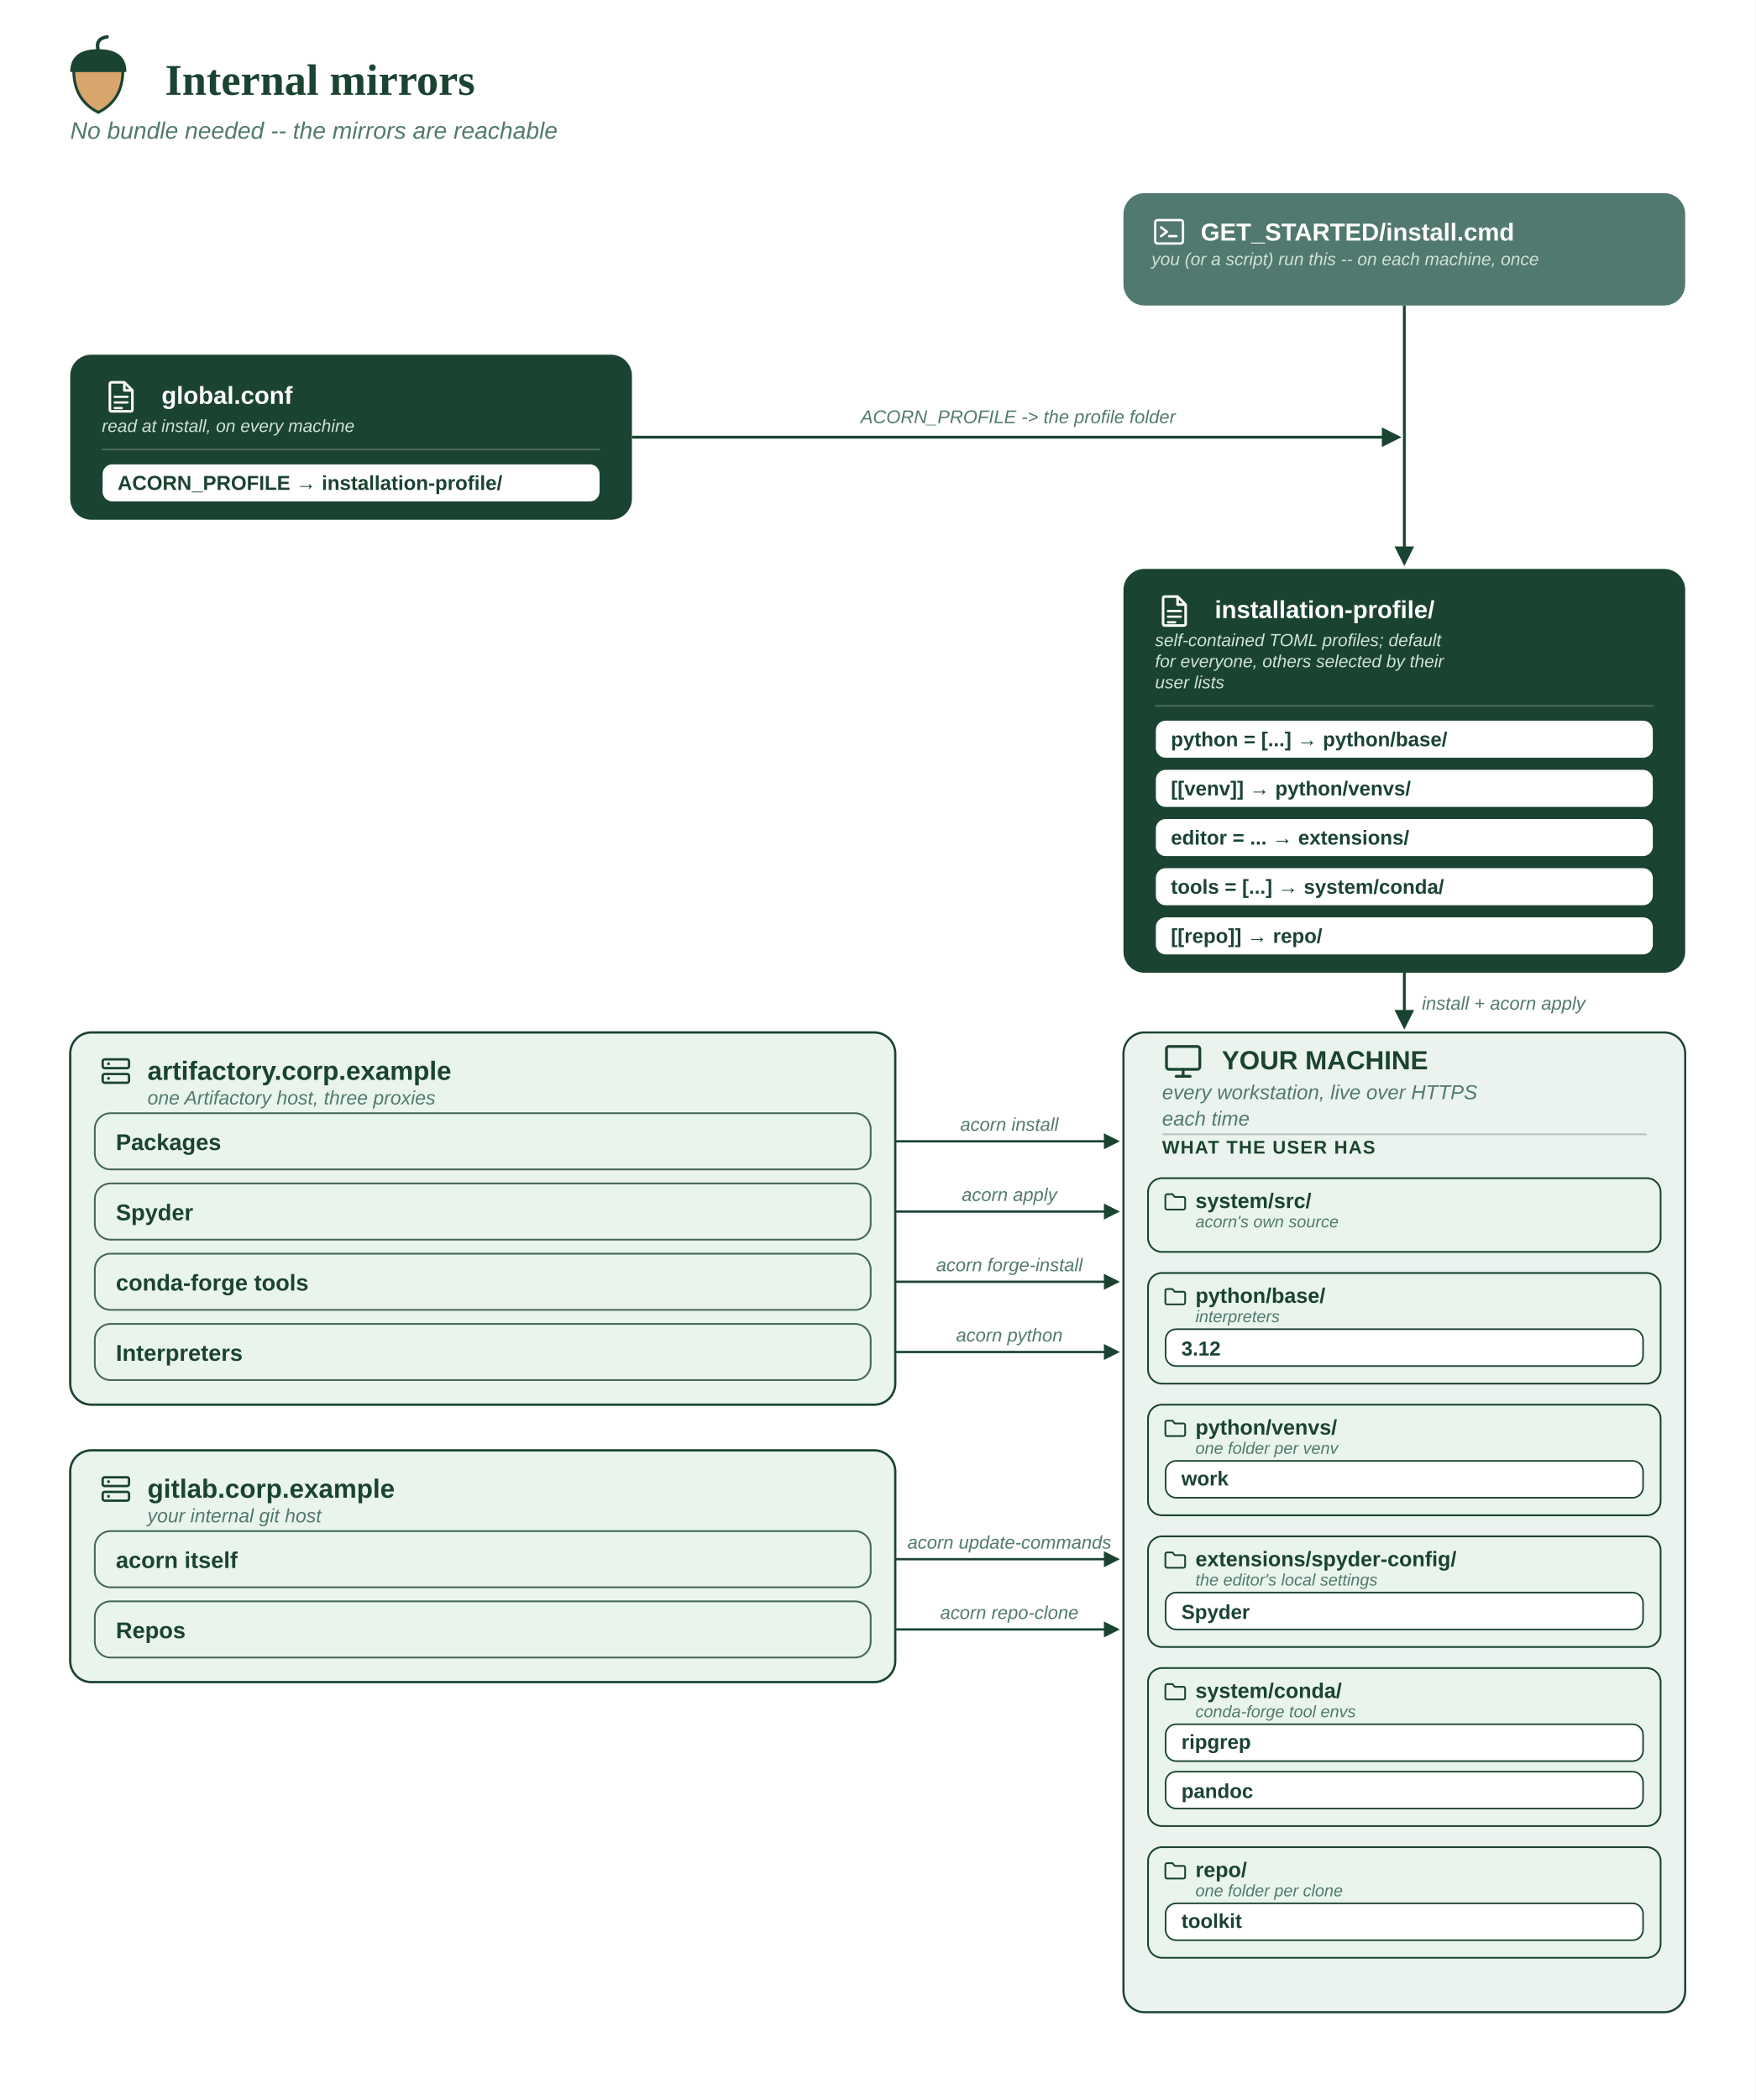
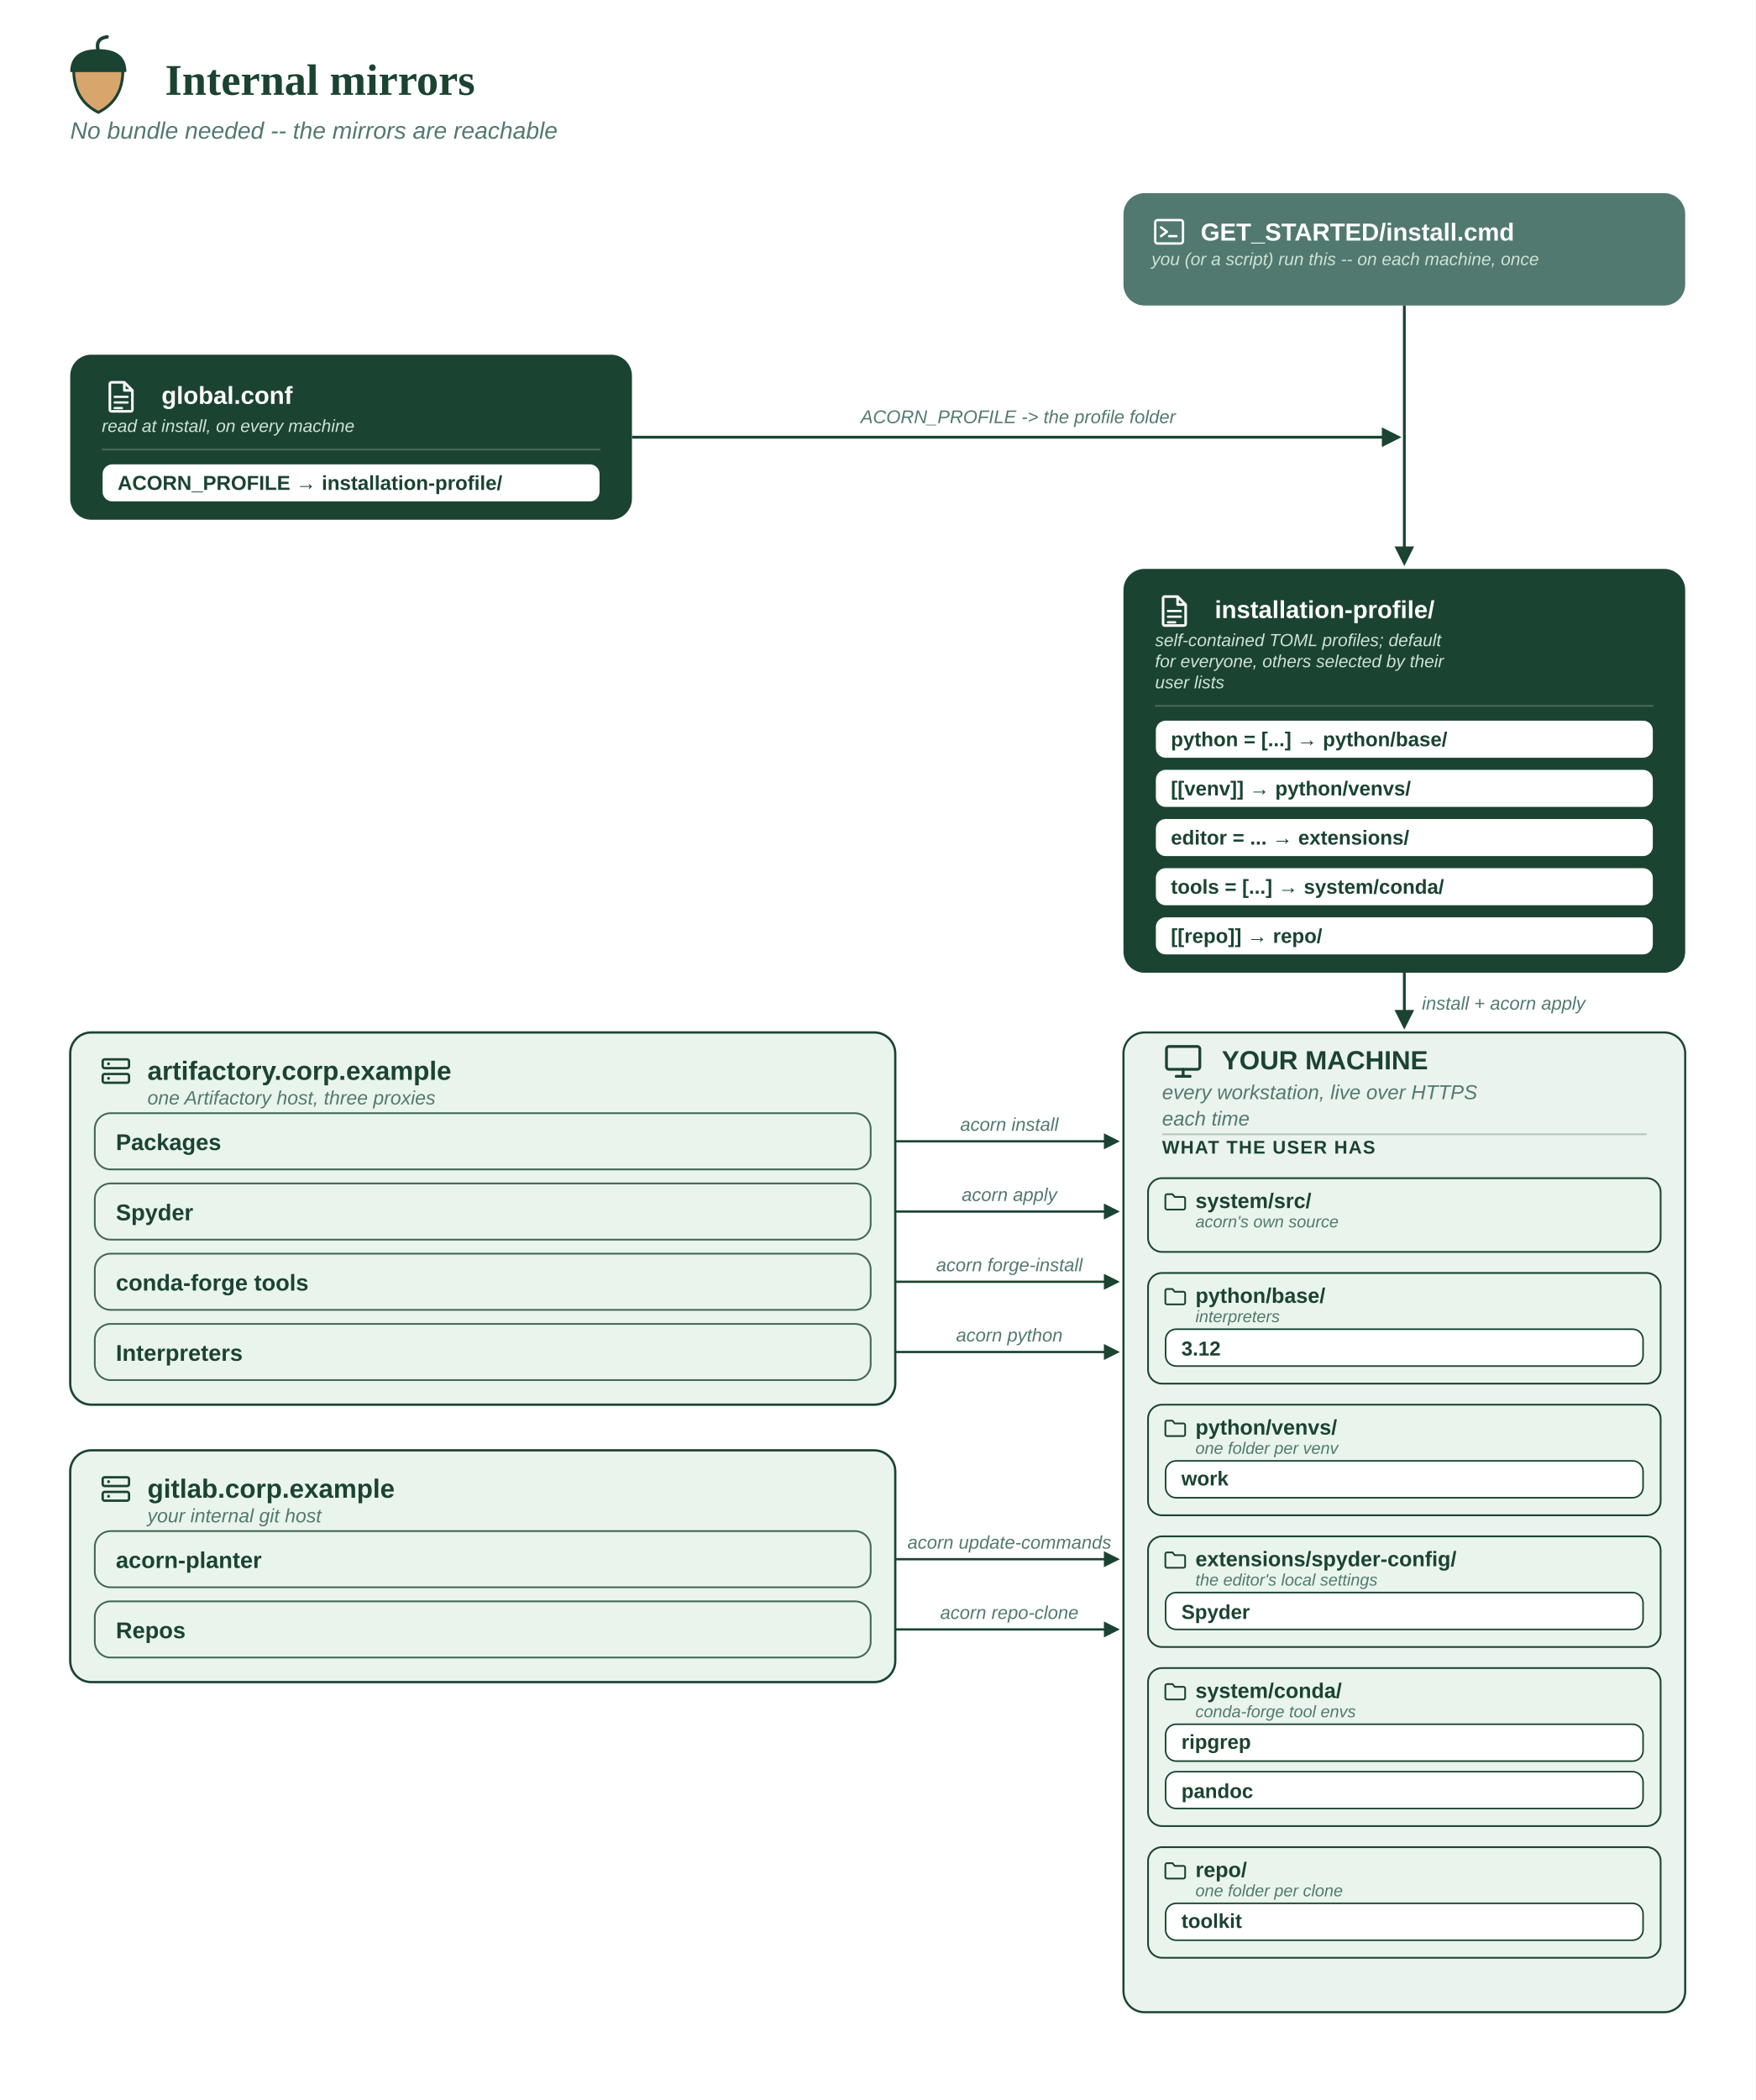
<svg xmlns="http://www.w3.org/2000/svg" viewBox="0 0 1000 1196" font-family="Arial, Helvetica, sans-serif">
  <defs>
    <defs>
      <style>
      .head  { font-family: Georgia, 'Times New Roman', serif; }
      .body  { font-family: Arial, Helvetica, sans-serif; }
      .fg    { fill: #1B4332; }
      .fw    { fill: #FFFFFF; }
      .fmute { fill: #52796F; }
    </style>
      <marker id="arrow" markerWidth="7" markerHeight="7" refX="5.5" refY="3.5" orient="auto">
        <path d="M0,0 L7,3.5 L0,7 Z" fill="#1B4332" />
      </marker>
      <symbol id="ic-cloud" viewBox="0 0 24 24">
        <path d="M6.5 18 C3.5 18 2 15.8 2 13.8 C2 11.6 3.8 10 5.8 10.1 C6.4 7.6 8.7 6 11.2 6.3 C13.6 6.6 15.4 8.6 15.5 11 C17.9 11.1 20 13 20 15.3 C20 17.4 18.2 18 17 18 Z" fill="none" stroke="currentColor" stroke-width="1.6" stroke-linejoin="round" />
      </symbol>
      <symbol id="ic-box" viewBox="0 0 24 24">
        <path d="M3 8 L12 4 L21 8 L12 12 Z" fill="none" stroke="currentColor" stroke-width="1.6" stroke-linejoin="round" />
        <path d="M3 8 V17 L12 21 V12" fill="none" stroke="currentColor" stroke-width="1.6" stroke-linejoin="round" />
        <path d="M21 8 V17 L12 21" fill="none" stroke="currentColor" stroke-width="1.6" stroke-linejoin="round" />
      </symbol>
      <symbol id="ic-server" viewBox="0 0 24 24">
        <rect x="3" y="4" width="18" height="6" rx="1.3" fill="none" stroke="currentColor" stroke-width="1.6" />
        <rect x="3" y="14" width="18" height="6" rx="1.3" fill="none" stroke="currentColor" stroke-width="1.6" />
        <circle cx="7" cy="7" r="1" fill="currentColor" />
        <circle cx="7" cy="17" r="1" fill="currentColor" />
      </symbol>
      <symbol id="ic-monitor" viewBox="0 0 24 24">
        <rect x="2.5" y="4" width="19" height="13" rx="1.4" fill="none" stroke="currentColor" stroke-width="1.6" />
        <line x1="8" y1="21" x2="16" y2="21" stroke="currentColor" stroke-width="1.6" stroke-linecap="round" />
        <line x1="12" y1="17" x2="12" y2="21" stroke="currentColor" stroke-width="1.6" stroke-linecap="round" />
      </symbol>
      <symbol id="ic-folder" viewBox="0 0 24 24">
        <path d="M3 6.5 C3 5.7 3.7 5 4.5 5 H9.5 L11.5 7.5 H19.5 C20.3 7.5 21 8.2 21 9 V17.5 C21 18.3 20.3 19 19.5 19 H4.5 C3.7 19 3 18.3 3 17.5 Z" fill="none" stroke="currentColor" stroke-width="1.6" stroke-linejoin="round" />
      </symbol>
      <symbol id="ic-doc" viewBox="0 0 24 24">
        <path d="M6 3 H14 L19 8 V20 C19 20.6 18.6 21 18 21 H6 C5.4 21 5 20.6 5 20 V4 C5 3.4 5.4 3 6 3 Z" fill="none" stroke="currentColor" stroke-width="1.6" stroke-linejoin="round" />
        <path d="M14 3 V8 H19" fill="none" stroke="currentColor" stroke-width="1.6" stroke-linejoin="round" />
        <line x1="8" y1="12" x2="16" y2="12" stroke="currentColor" stroke-width="1.4" stroke-linecap="round" />
        <line x1="8" y1="15.5" x2="16" y2="15.5" stroke="currentColor" stroke-width="1.4" stroke-linecap="round" />
        <line x1="8" y1="19" x2="12.5" y2="19" stroke="currentColor" stroke-width="1.4" stroke-linecap="round" />
      </symbol>
      <symbol id="ic-terminal" viewBox="0 0 24 24">
        <rect x="2.5" y="4" width="19" height="16" rx="1.6" fill="none" stroke="currentColor" stroke-width="1.6" />
        <path d="M6.5 9 L10.5 12 L6.5 15" fill="none" stroke="currentColor" stroke-width="1.6" stroke-linecap="round" stroke-linejoin="round" />
        <line x1="12" y1="15" x2="17" y2="15" stroke="currentColor" stroke-width="1.6" stroke-linecap="round" />
      </symbol>
    </defs>
  </defs>
  <rect x="0" y="0" width="1000" height="1196" fill="#FFFFFF" />
  <g transform="translate(40,20)">
    <path d="M2 20 Q2 37 16 44 Q30 37 30 20 Z" fill="#D8A66D" stroke="#1B4332" stroke-width="1.6" />
    <path d="M0 21 Q0 8 16 8 Q32 8 32 21 Z" fill="#1B4332" />
    <path d="M16 9 Q14 2 21 1" stroke="#1B4332" stroke-width="2" stroke-linecap="round" fill="none" />
  </g>
  <text x="94" y="54" class="head fg" font-size="25" font-weight="700">Internal mirrors</text>
  <text x="40" y="79" class="body fmute" font-size="13.5" font-style="italic">No bundle needed -- the mirrors are reachable</text>
  <rect x="640" y="110" width="320" height="64" rx="12" fill="#52796F" />
  <use href="#ic-terminal" x="656" y="122" width="20" height="20" color="#FFFFFF" />
  <text x="684" y="137" class="body fw" font-size="14.0" font-weight="700">GET_STARTED/install.cmd</text>
  <text x="656" y="151" class="body" fill="#CFE3D6" font-size="10" font-style="italic">you (or a script) run this -- on each machine, once</text>
  <line x1="800" y1="174" x2="800" y2="320" stroke="#1B4332" stroke-width="1.6" marker-end="url(#arrow)" />
  <rect x="40" y="202" width="320" height="94" rx="12" fill="#1B4332" />
  <use href="#ic-doc" x="58" y="215" width="22" height="22" color="#FFFFFF" />
  <text x="92" y="230" class="body fw" font-size="14" font-weight="700">global.conf</text>
  <text x="58" y="246" class="body" fill="#CFE3D6" font-size="10" font-style="italic">read at install, on every machine</text>
  <line x1="58" y1="256" x2="342" y2="256" stroke="#FFFFFF" stroke-width="1" opacity="0.2" />
  <rect x="58" y="264" width="284" height="22" rx="6" fill="#FFFFFF" stroke="#1B4332" stroke-width="0.9" />
  <text x="67" y="279" class="body fg" font-size="11.5" font-weight="600">ACORN_PROFILE  →  installation-profile/</text>
  <line x1="360" y1="249" x2="796" y2="249" stroke="#1B4332" stroke-width="1.6" marker-end="url(#arrow)" />
  <text x="580" y="241" text-anchor="middle" class="body fmute" font-size="10.5" font-style="italic">ACORN_PROFILE -&gt; the profile folder</text>
  <rect x="640" y="324" width="320" height="230" rx="12" fill="#1B4332" />
  <use href="#ic-doc" x="658" y="337" width="22" height="22" color="#FFFFFF" />
  <text x="692" y="352" class="body fw" font-size="14.0" font-weight="700">installation-profile/</text>
  <text x="658" y="368" class="body" fill="#CFE3D6" font-size="10" font-style="italic">self-contained TOML profiles; default</text>
  <text x="658" y="380" class="body" fill="#CFE3D6" font-size="10" font-style="italic">for everyone, others selected by their</text>
  <text x="658" y="392" class="body" fill="#CFE3D6" font-size="10" font-style="italic">user lists</text>
  <line x1="658" y1="402" x2="942" y2="402" stroke="#FFFFFF" stroke-width="1" opacity="0.2" />
  <rect x="658" y="410" width="284" height="22" rx="6" fill="#FFFFFF" stroke="#1B4332" stroke-width="0.9" />
  <text x="667" y="425" class="body fg" font-size="11.5" font-weight="600">python = [...]  →  python/base/</text>
  <rect x="658" y="438" width="284" height="22" rx="6" fill="#FFFFFF" stroke="#1B4332" stroke-width="0.9" />
  <text x="667" y="453" class="body fg" font-size="11.5" font-weight="600">[[venv]]  →  python/venvs/</text>
  <rect x="658" y="466" width="284" height="22" rx="6" fill="#FFFFFF" stroke="#1B4332" stroke-width="0.9" />
  <text x="667" y="481" class="body fg" font-size="11.5" font-weight="600">editor = ...  →  extensions/</text>
  <rect x="658" y="494" width="284" height="22" rx="6" fill="#FFFFFF" stroke="#1B4332" stroke-width="0.9" />
  <text x="667" y="509" class="body fg" font-size="11.5" font-weight="600">tools = [...]  →  system/conda/</text>
  <rect x="658" y="522" width="284" height="22" rx="6" fill="#FFFFFF" stroke="#1B4332" stroke-width="0.9" />
  <text x="667" y="537" class="body fg" font-size="11.5" font-weight="600">[[repo]]  →  repo/</text>
  <line x1="800" y1="554" x2="800" y2="584" stroke="#1B4332" stroke-width="1.6" marker-end="url(#arrow)" />
  <text x="810" y="575" class="body fmute" font-size="10.5" font-style="italic">install + acorn apply</text>
  <rect x="640" y="588" width="320" height="558" rx="12" fill="#EAF3EE" stroke="#1B4332" stroke-width="1.2" />
  <use href="#ic-monitor" x="662" y="592" width="24" height="24" color="#1B4332" />
  <text x="696" y="609" class="body fg" font-size="15" font-weight="700">YOUR MACHINE</text>
  <text x="662" y="626" class="body fmute" font-size="11.5" font-style="italic">every workstation, live over HTTPS</text>
  <text x="662" y="641" class="body fmute" font-size="11.5" font-style="italic">each time</text>
  <line x1="662" y1="646" x2="938" y2="646" stroke="#1B4332" stroke-width="1" opacity="0.25" />
  <text x="662" y="657" class="body fg" font-size="10.5" font-weight="700" letter-spacing="0.6">WHAT THE USER HAS</text>
  <rect x="654" y="671" width="292" height="42" rx="8" fill="#E9F5EC" stroke="#1B4332" stroke-width="1" />
  <use href="#ic-folder" x="662" y="677" width="15" height="15" color="#1B4332" />
  <text x="681" y="688" class="body fg" font-size="12.0" font-weight="700">system/src/</text>
  <text x="681" y="699" class="body fmute" font-size="9.5" font-style="italic">acorn's own source</text>
  <rect x="654" y="725" width="292" height="63" rx="8" fill="#E9F5EC" stroke="#1B4332" stroke-width="1" />
  <use href="#ic-folder" x="662" y="731" width="15" height="15" color="#1B4332" />
  <text x="681" y="742" class="body fg" font-size="12.0" font-weight="700">python/base/</text>
  <text x="681" y="753" class="body fmute" font-size="9.5" font-style="italic">interpreters</text>
  <rect x="664" y="757" width="272" height="21" rx="6" fill="#FFFFFF" stroke="#1B4332" stroke-width="0.9" />
  <text x="673" y="772" class="body fg" font-size="11.5" font-weight="600">3.12</text>
  <rect x="654" y="800" width="292" height="63" rx="8" fill="#E9F5EC" stroke="#1B4332" stroke-width="1" />
  <use href="#ic-folder" x="662" y="806" width="15" height="15" color="#1B4332" />
  <text x="681" y="817" class="body fg" font-size="12.0" font-weight="700">python/venvs/</text>
  <text x="681" y="828" class="body fmute" font-size="9.5" font-style="italic">one folder per venv</text>
  <rect x="664" y="832" width="272" height="21" rx="6" fill="#FFFFFF" stroke="#1B4332" stroke-width="0.9" />
  <text x="673" y="846" class="body fg" font-size="11.5" font-weight="600">work</text>
  <rect x="654" y="875" width="292" height="63" rx="8" fill="#E9F5EC" stroke="#1B4332" stroke-width="1" />
  <use href="#ic-folder" x="662" y="881" width="15" height="15" color="#1B4332" />
  <text x="681" y="892" class="body fg" font-size="12.0" font-weight="700">extensions/spyder-config/</text>
  <text x="681" y="903" class="body fmute" font-size="9.5" font-style="italic">the editor's local settings</text>
  <rect x="664" y="907" width="272" height="21" rx="6" fill="#FFFFFF" stroke="#1B4332" stroke-width="0.9" />
  <text x="673" y="922" class="body fg" font-size="11.5" font-weight="600">Spyder</text>
  <rect x="654" y="950" width="292" height="90" rx="8" fill="#E9F5EC" stroke="#1B4332" stroke-width="1" />
  <use href="#ic-folder" x="662" y="956" width="15" height="15" color="#1B4332" />
  <text x="681" y="967" class="body fg" font-size="12.0" font-weight="700">system/conda/</text>
  <text x="681" y="978" class="body fmute" font-size="9.5" font-style="italic">conda-forge tool envs</text>
  <rect x="664" y="982" width="272" height="21" rx="6" fill="#FFFFFF" stroke="#1B4332" stroke-width="0.9" />
  <text x="673" y="996" class="body fg" font-size="11.5" font-weight="600">ripgrep</text>
  <rect x="664" y="1009" width="272" height="21" rx="6" fill="#FFFFFF" stroke="#1B4332" stroke-width="0.9" />
  <text x="673" y="1024" class="body fg" font-size="11.5" font-weight="600">pandoc</text>
  <rect x="654" y="1052" width="292" height="63" rx="8" fill="#E9F5EC" stroke="#1B4332" stroke-width="1" />
  <use href="#ic-folder" x="662" y="1058" width="15" height="15" color="#1B4332" />
  <text x="681" y="1069" class="body fg" font-size="12.0" font-weight="700">repo/</text>
  <text x="681" y="1080" class="body fmute" font-size="9.5" font-style="italic">one folder per clone</text>
  <rect x="664" y="1084" width="272" height="21" rx="6" fill="#FFFFFF" stroke="#1B4332" stroke-width="0.9" />
  <text x="673" y="1098" class="body fg" font-size="11.5" font-weight="600">toolkit</text>
  <rect x="40" y="588" width="470" height="212" rx="12" fill="#E9F5EC" stroke="#1B4332" stroke-width="1.3" />
  <use href="#ic-server" x="56" y="600" width="20" height="20" color="#1B4332" />
  <text x="84" y="615" class="body fg" font-size="15.0" font-weight="700">artifactory.corp.example</text>
  <text x="84" y="629" class="body fmute" font-size="11.0" font-style="italic">one Artifactory host, three proxies</text>
  <rect x="54" y="634" width="442" height="32" rx="9" fill="#E9F5EC" stroke="#1B4332" stroke-width="1" opacity="0.8" />
  <text x="66" y="655" class="body fg" font-size="13.0" font-weight="700">Packages</text>
  <line x1="510" y1="650" x2="636" y2="650" stroke="#1B4332" stroke-width="1.3" marker-end="url(#arrow)" />
  <text x="575" y="644" text-anchor="middle" class="body fmute" font-size="10.5" font-style="italic">acorn install</text>
  <rect x="54" y="674" width="442" height="32" rx="9" fill="#E9F5EC" stroke="#1B4332" stroke-width="1" opacity="0.8" />
  <text x="66" y="695" class="body fg" font-size="13.0" font-weight="700">Spyder</text>
  <line x1="510" y1="690" x2="636" y2="690" stroke="#1B4332" stroke-width="1.3" marker-end="url(#arrow)" />
  <text x="575" y="684" text-anchor="middle" class="body fmute" font-size="10.5" font-style="italic">acorn apply</text>
  <rect x="54" y="714" width="442" height="32" rx="9" fill="#E9F5EC" stroke="#1B4332" stroke-width="1" opacity="0.8" />
  <text x="66" y="735" class="body fg" font-size="13.0" font-weight="700">conda-forge tools</text>
  <line x1="510" y1="730" x2="636" y2="730" stroke="#1B4332" stroke-width="1.3" marker-end="url(#arrow)" />
  <text x="575" y="724" text-anchor="middle" class="body fmute" font-size="10.5" font-style="italic">acorn forge-install</text>
  <rect x="54" y="754" width="442" height="32" rx="9" fill="#E9F5EC" stroke="#1B4332" stroke-width="1" opacity="0.8" />
  <text x="66" y="775" class="body fg" font-size="13.0" font-weight="700">Interpreters</text>
  <line x1="510" y1="770" x2="636" y2="770" stroke="#1B4332" stroke-width="1.3" marker-end="url(#arrow)" />
  <text x="575" y="764" text-anchor="middle" class="body fmute" font-size="10.5" font-style="italic">acorn python</text>
  <rect x="40" y="826" width="470" height="132" rx="12" fill="#E9F5EC" stroke="#1B4332" stroke-width="1.3" />
  <use href="#ic-server" x="56" y="838" width="20" height="20" color="#1B4332" />
  <text x="84" y="853" class="body fg" font-size="15.0" font-weight="700">gitlab.corp.example</text>
  <text x="84" y="867" class="body fmute" font-size="11.0" font-style="italic">your internal git host</text>
  <rect x="54" y="872" width="442" height="32" rx="9" fill="#E9F5EC" stroke="#1B4332" stroke-width="1" opacity="0.8" />
-   <text x="66" y="893" class="body fg" font-size="13.0" font-weight="700">acorn itself</text>
+   <text x="66" y="893" class="body fg" font-size="13.0" font-weight="700">acorn-planter</text>
  <line x1="510" y1="888" x2="636" y2="888" stroke="#1B4332" stroke-width="1.3" marker-end="url(#arrow)" />
  <text x="575" y="882" text-anchor="middle" class="body fmute" font-size="10.5" font-style="italic">acorn update-commands</text>
  <rect x="54" y="912" width="442" height="32" rx="9" fill="#E9F5EC" stroke="#1B4332" stroke-width="1" opacity="0.8" />
  <text x="66" y="933" class="body fg" font-size="13.0" font-weight="700">Repos</text>
  <line x1="510" y1="928" x2="636" y2="928" stroke="#1B4332" stroke-width="1.3" marker-end="url(#arrow)" />
  <text x="575" y="922" text-anchor="middle" class="body fmute" font-size="10.5" font-style="italic">acorn repo-clone</text>
</svg>
